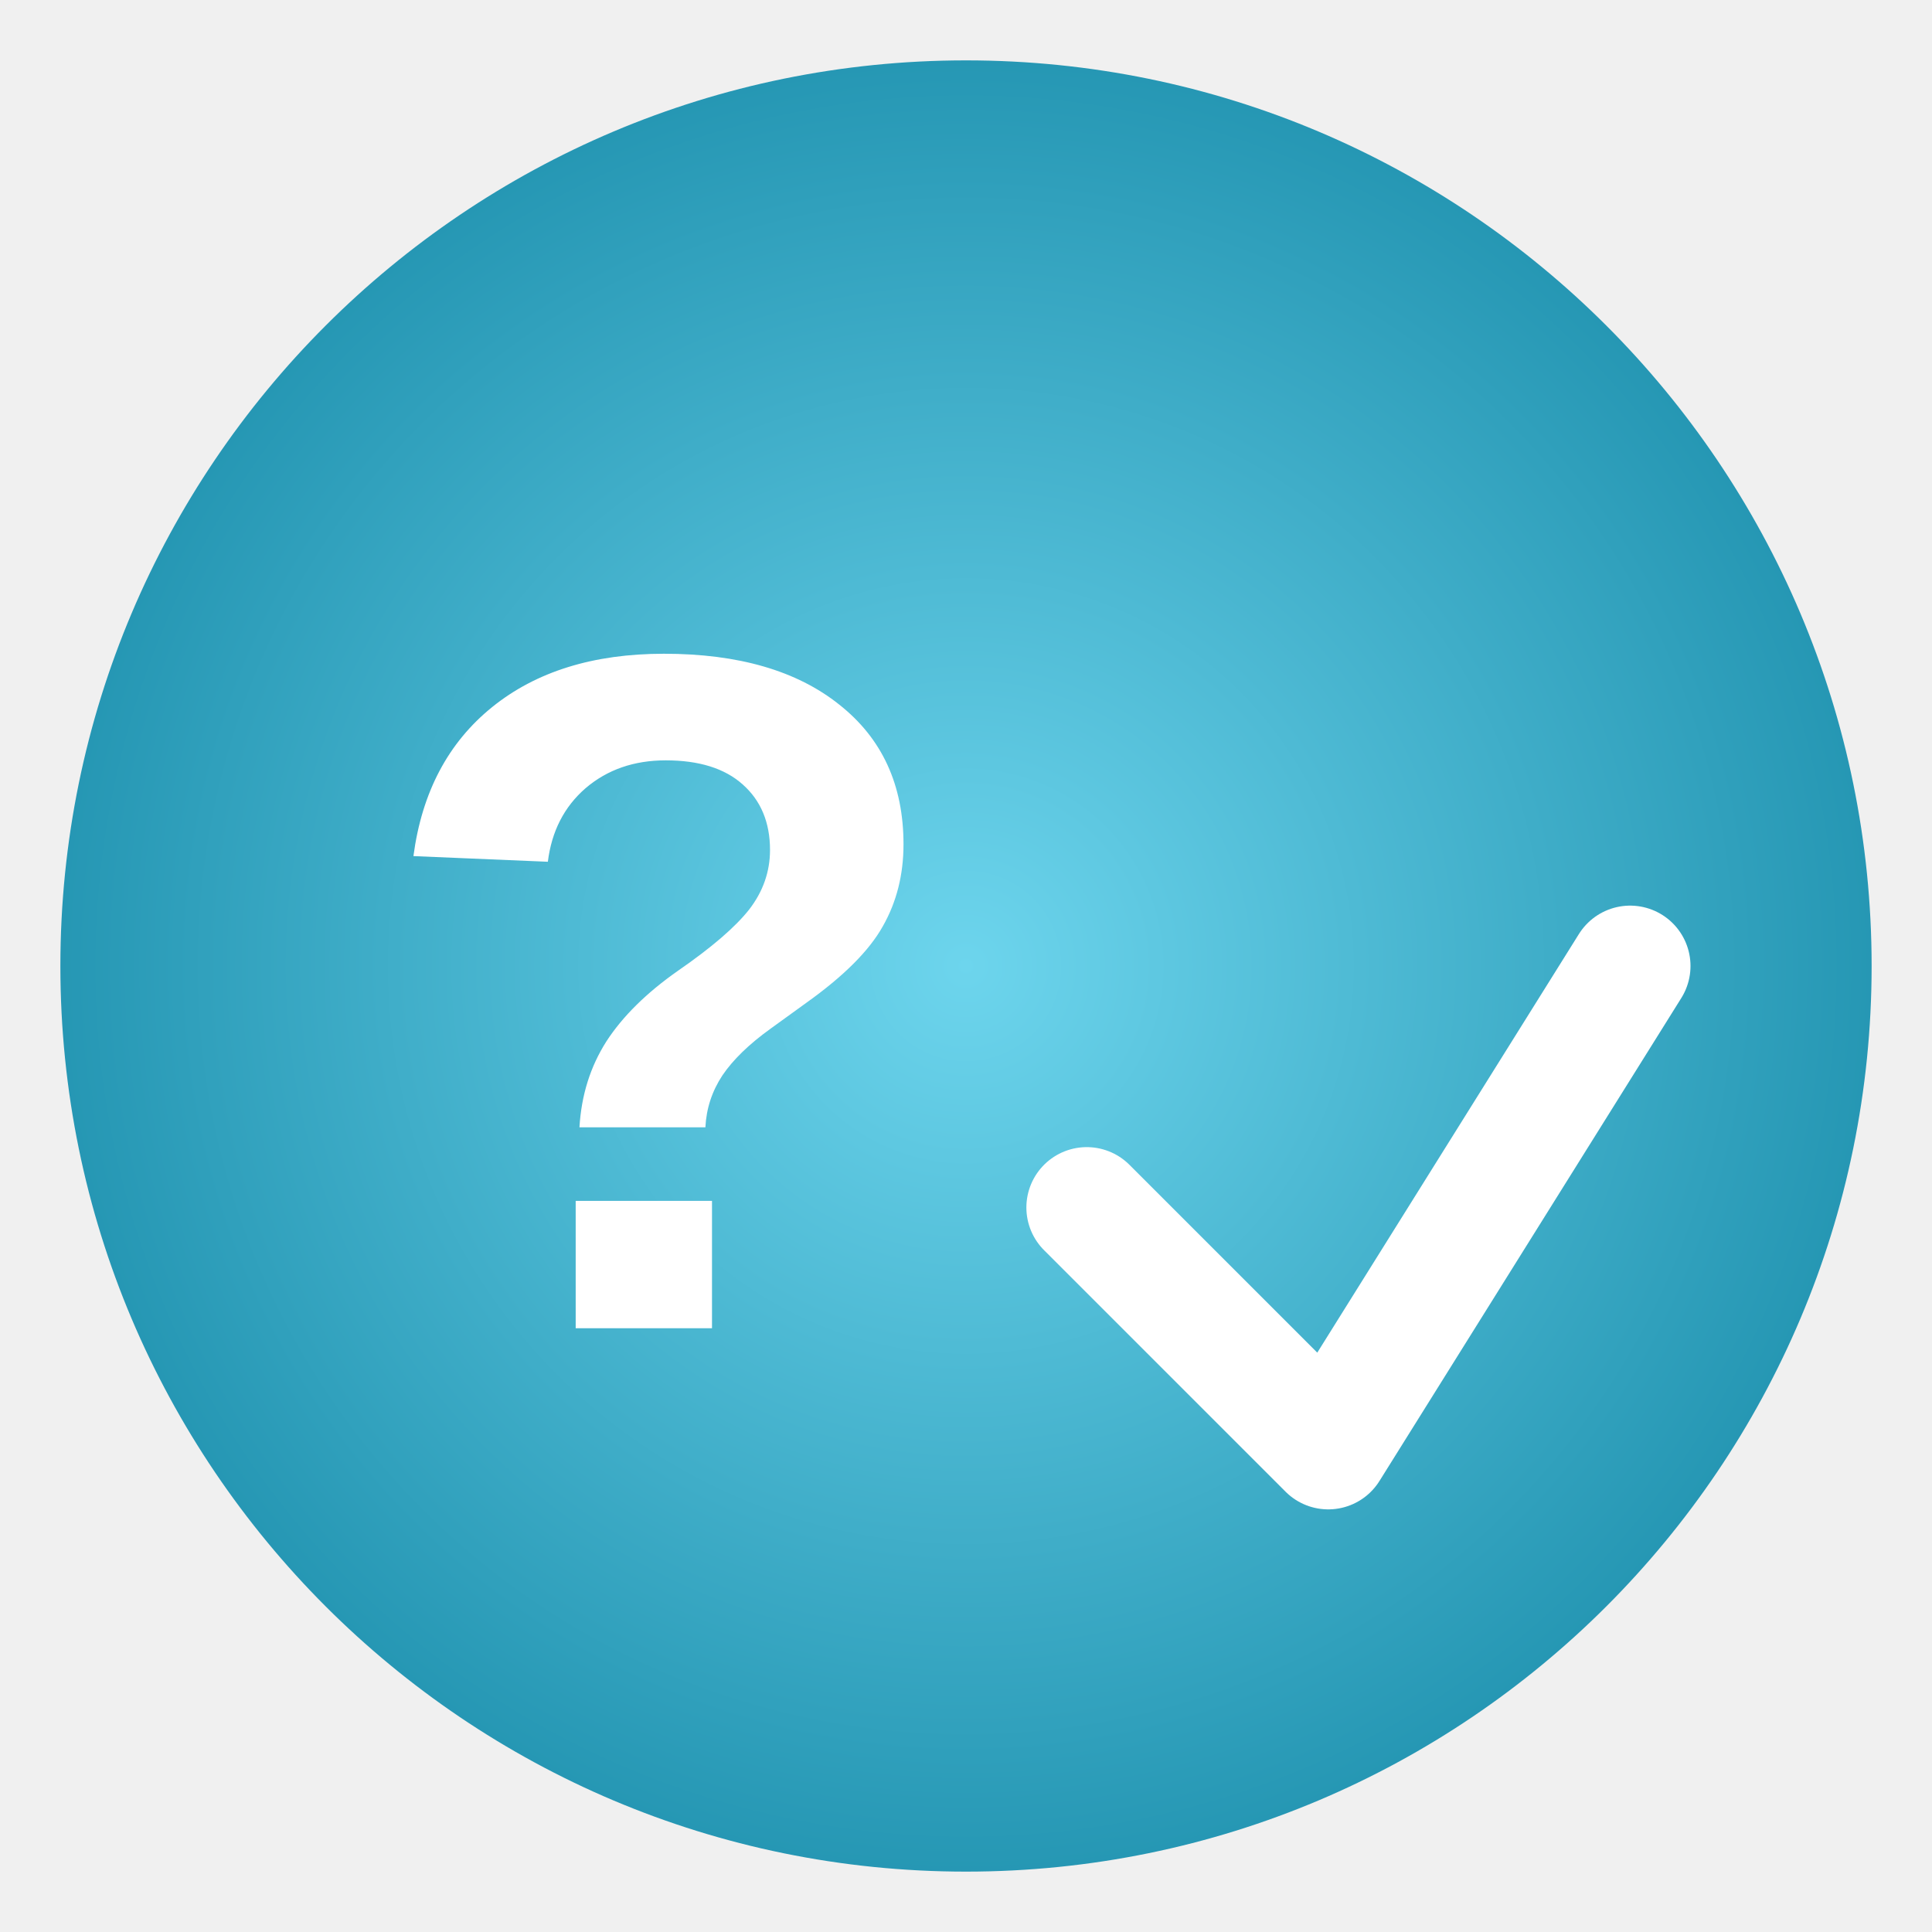
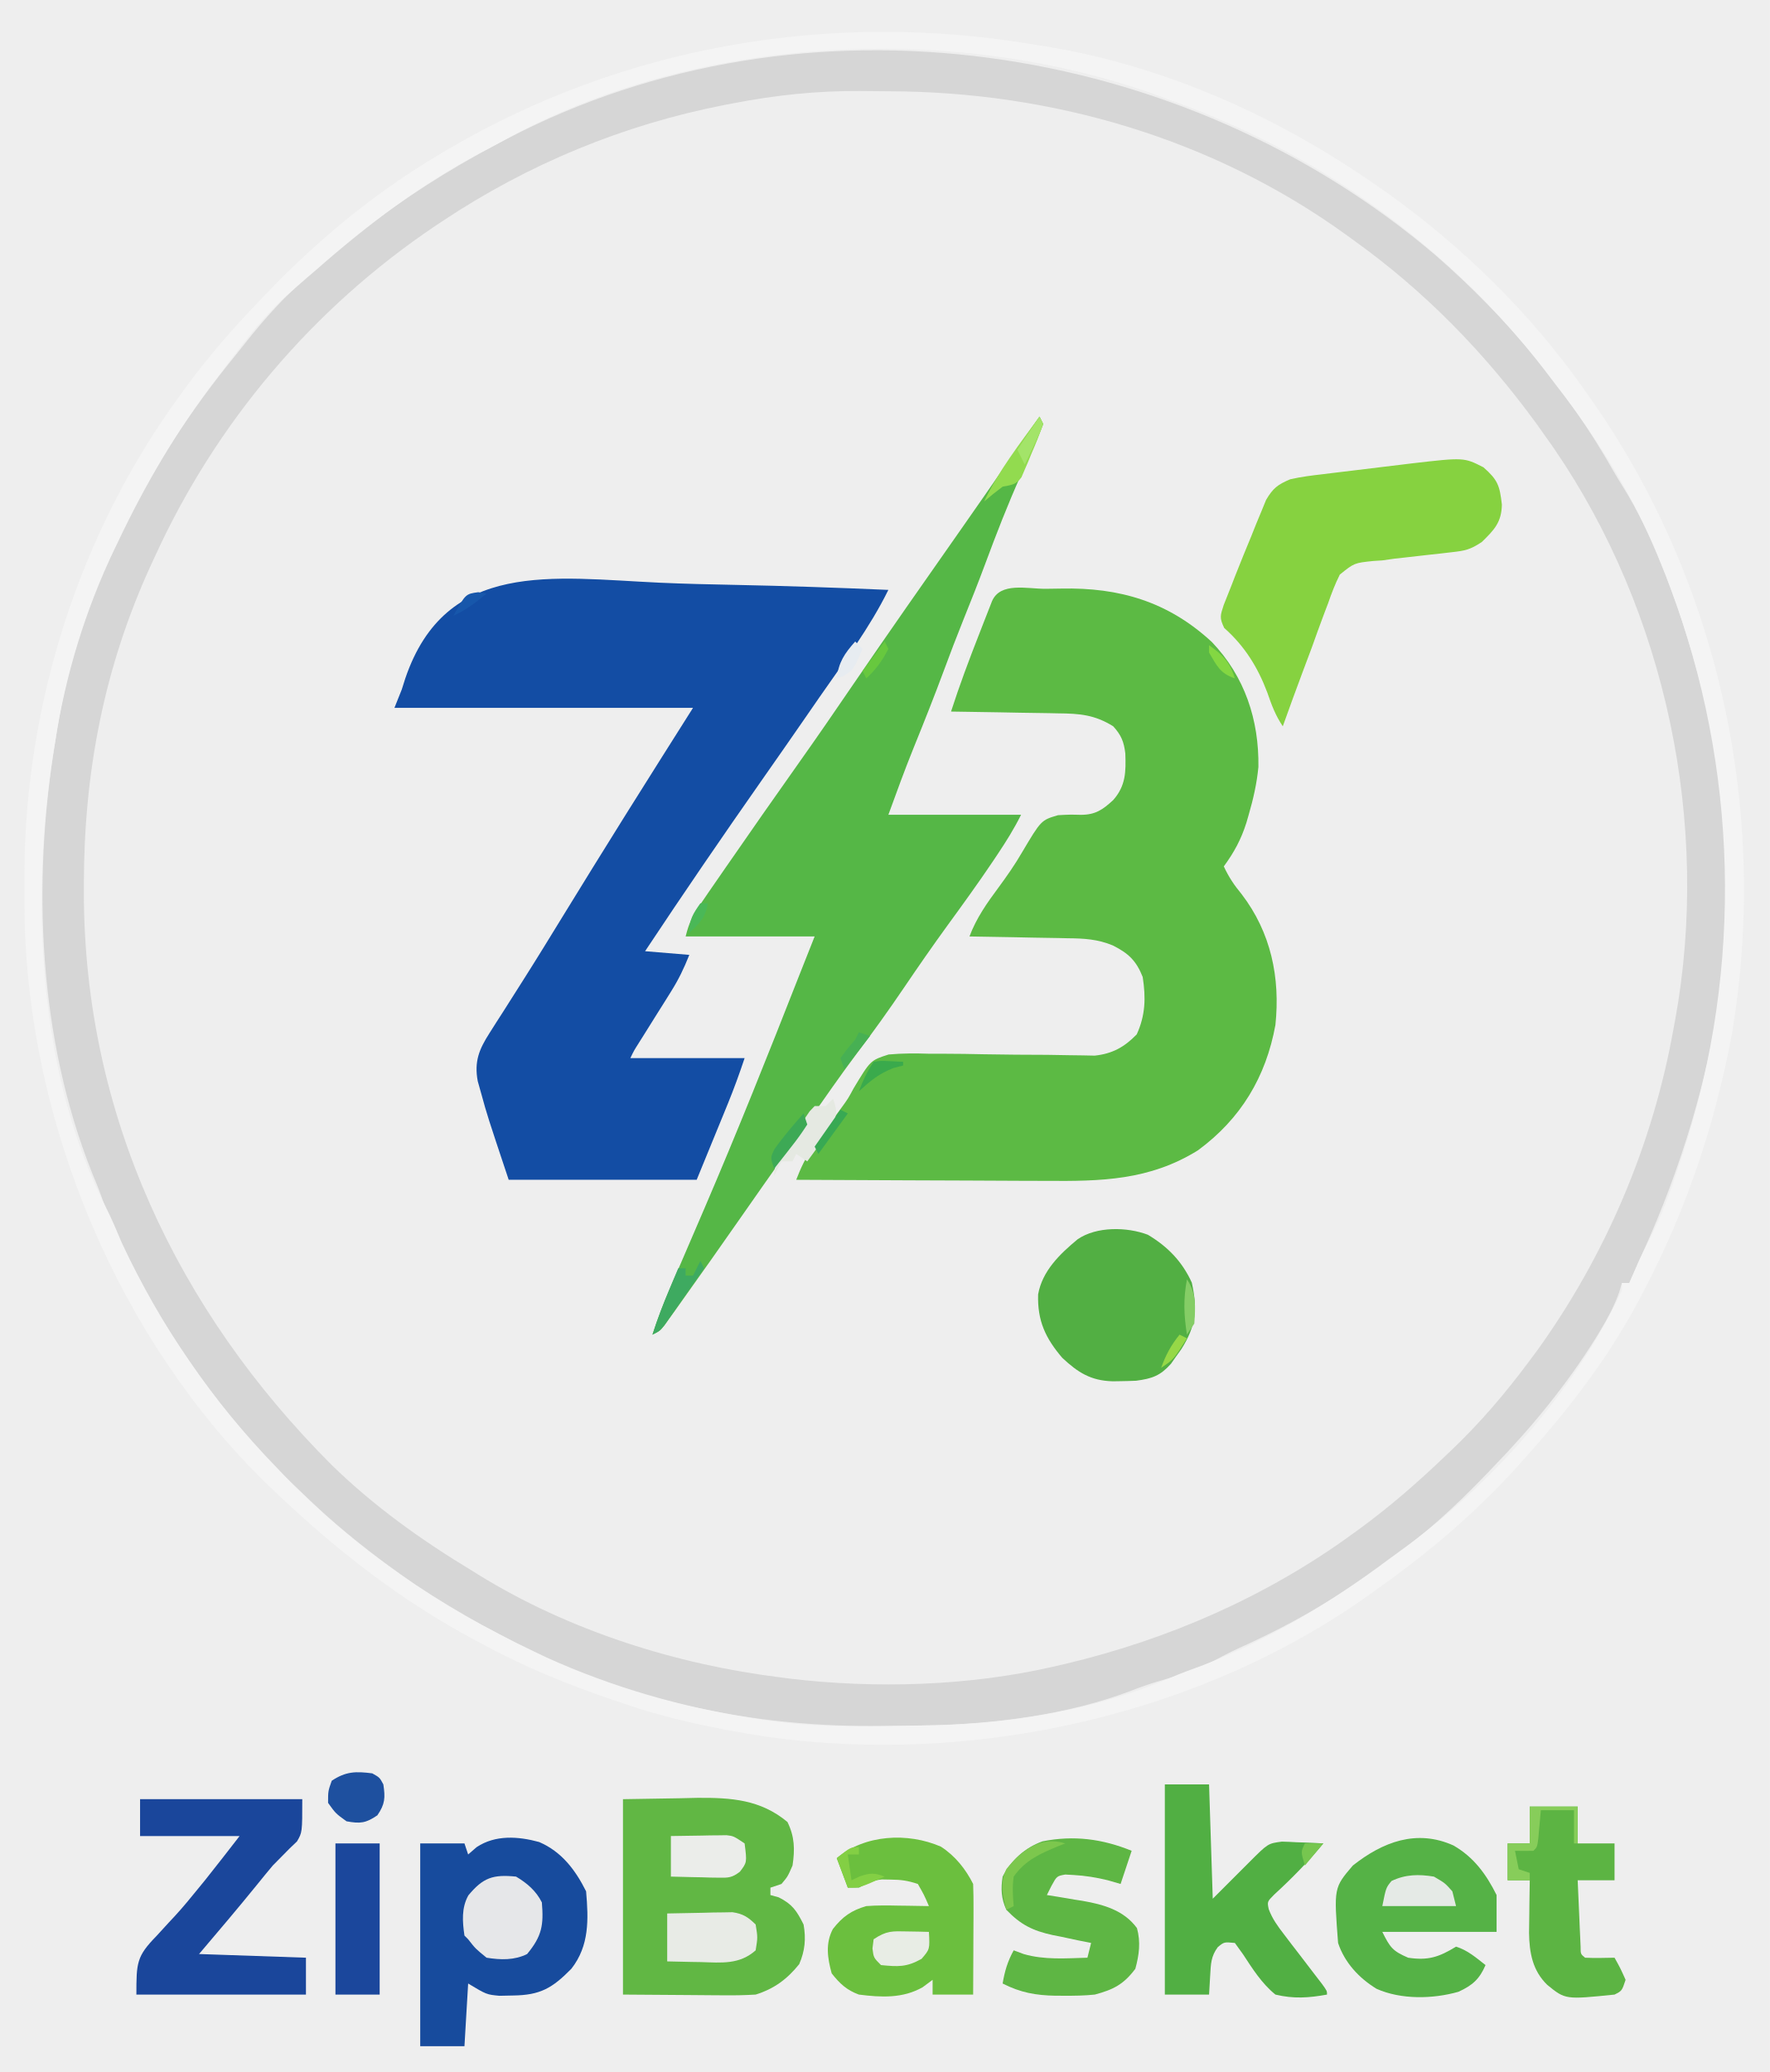
- <svg xmlns="http://www.w3.org/2000/svg" viewBox="0 0 64 64">
-   <defs>
-     <radialGradient id="g" cx="32" cy="32" r="32" gradientUnits="userSpaceOnUse">
-       <stop offset="0" stop-color="#6dd5ed" />
-       <stop offset="1" stop-color="#2193b0" />
-     </radialGradient>
-   </defs>
-   <circle cx="32" cy="32" r="30" fill="url(#g)" />
-   <text x="22" y="44" font-size="32" font-weight="bold" text-anchor="middle" fill="#fff" font-family="Arial, sans-serif">?</text>
-   <polyline points="36,40 44,48 54,32" fill="none" stroke="#fff" stroke-width="4" stroke-linecap="round" stroke-linejoin="round" />
+ <svg xmlns="http://www.w3.org/2000/svg" id="svg" version="1.1" style="display: block;" viewBox="0 0 480 562">
+   <path d="M0 0 C158.4 0 316.8 0 480 0 C480 185.46 480 370.92 480 562 C321.6 562 163.2 562 0 562 C0 376.54 0 191.08 0 0 Z " transform="translate(0,0)" style="fill: #EEEEEE;" />
+   <path d="M0 0 C19.322 16.884 35.614 36.378 48.268 58.722 C49.07 60.101 49.902 61.462 50.751 62.813 C54.823 69.338 57.92 76.035 60.797 83.161 C61.271 84.331 61.745 85.5 62.233 86.705 C66.871 98.439 70.335 110.362 73.36 122.599 C73.63 123.623 73.63 123.623 73.905 124.669 C86.419 172.3 76.222 225.597 56.36 269.599 C55.609 271.286 54.859 272.973 54.11 274.661 C53.527 275.974 52.943 277.286 52.36 278.599 C51.7 278.599 51.04 278.599 50.36 278.599 C50.108 279.448 49.857 280.298 49.598 281.173 C48.271 284.845 46.559 288.085 44.547 291.411 C44.159 292.053 43.771 292.696 43.371 293.358 C35.442 306.16 25.83 317.806 15.36 328.599 C14.79 329.194 14.22 329.79 13.633 330.403 C5.412 338.974 -2.982 346.685 -12.64 353.599 C-13.455 354.197 -14.27 354.795 -15.109 355.411 C-17.587 357.195 -20.098 358.908 -22.64 360.599 C-23.205 360.975 -23.771 361.351 -24.353 361.739 C-33.817 367.985 -43.478 373.11 -53.813 377.755 C-56.219 378.866 -58.551 380.103 -60.89 381.349 C-65.62 383.754 -70.528 385.219 -75.613 386.696 C-78.043 387.421 -80.353 388.218 -82.703 389.161 C-100.082 395.785 -120.13 398.247 -138.64 398.599 C-139.771 398.63 -140.901 398.661 -142.066 398.693 C-160.66 399.165 -178.329 398.306 -196.64 394.599 C-197.38 394.454 -198.12 394.31 -198.882 394.162 C-217.445 390.437 -236.229 383.688 -252.822 374.587 C-254.73 373.55 -256.656 372.556 -258.589 371.567 C-266.01 367.75 -272.949 363.602 -279.64 358.599 C-280.877 357.703 -282.114 356.809 -283.351 355.915 C-291.73 349.812 -299.578 343.392 -307.016 336.171 C-308.698 334.543 -310.399 332.937 -312.101 331.329 C-325.329 318.659 -335.809 303.991 -345.64 288.599 C-346.202 287.719 -346.764 286.84 -347.343 285.935 C-353.165 276.528 -358.163 266.637 -361.746 256.165 C-362.62 253.658 -363.61 251.233 -364.64 248.786 C-379.259 212.209 -380.973 170.079 -374.64 131.599 C-374.533 130.905 -374.426 130.211 -374.316 129.497 C-368.385 91.562 -349.947 56.625 -325.909 27.16 C-324.694 25.665 -323.498 24.153 -322.304 22.642 C-314.133 12.391 -305.008 3.602 -294.64 -4.401 C-293.979 -4.917 -293.318 -5.433 -292.637 -5.964 C-280.592 -15.306 -268.118 -23.286 -254.64 -30.401 C-253.868 -30.812 -253.095 -31.223 -252.299 -31.646 C-171.247 -74.116 -68.59 -58.605 0 0 Z M-190.64 -41.401 C-191.809 -41.177 -191.809 -41.177 -193.001 -40.948 C-220.507 -35.596 -246.317 -24.915 -269.64 -9.401 C-270.583 -8.775 -270.583 -8.775 -271.544 -8.136 C-304.755 14.202 -331.024 45.207 -347.64 81.599 C-347.97 82.309 -348.299 83.019 -348.639 83.751 C-361.409 111.551 -366.866 140.024 -366.89 170.474 C-366.891 171.244 -366.891 172.014 -366.892 172.808 C-366.809 232.703 -341.604 286.043 -299.635 327.977 C-288.19 339.144 -275.3 348.346 -261.64 356.599 C-261.061 356.959 -260.481 357.319 -259.884 357.69 C-235.369 372.855 -206.184 382.1 -177.64 385.599 C-176.957 385.691 -176.274 385.783 -175.57 385.878 C-152.071 388.687 -126.654 387.92 -103.64 382.599 C-102.705 382.384 -101.77 382.17 -100.807 381.949 C-72.713 375.3 -46.012 363.636 -22.64 346.599 C-22.082 346.194 -21.523 345.79 -20.948 345.374 C-12.665 339.325 -5.043 332.688 2.36 325.599 C3.108 324.891 3.108 324.891 3.872 324.169 C11.869 316.581 18.795 308.449 25.36 299.599 C25.995 298.747 26.631 297.894 27.286 297.017 C45.949 271.145 58.775 240.996 64.36 209.599 C64.582 208.415 64.582 208.415 64.809 207.208 C74.477 154.256 62.377 96.646 31.942 52.251 C31.085 51.031 30.224 49.813 29.36 48.599 C28.601 47.527 27.841 46.456 27.059 45.353 C12.941 26.069 -3.188 9.5 -22.64 -4.401 C-23.551 -5.064 -23.551 -5.064 -24.481 -5.739 C-60.608 -31.828 -104.28 -44.543 -148.516 -44.642 C-151.107 -44.651 -153.698 -44.682 -156.289 -44.714 C-168.004 -44.788 -179.142 -43.618 -190.64 -41.401 Z " transform="translate(389.6401,69.40137)" style="fill: #D6D6D6;" />
+   <path d="M0 0 C1.415 -0.011 2.83 -0.032 4.244 -0.062 C20.076 -0.396 33.257 3.497 45.089 14.42 C54.037 23.796 57.904 35.55 57.726 48.319 C57.287 52.831 56.352 56.952 55.089 61.295 C54.885 62.001 54.68 62.706 54.47 63.433 C53.042 67.961 51.141 71.463 48.339 75.295 C49.656 78.142 51.152 80.389 53.152 82.795 C61.132 93.201 63.683 105.463 62.339 118.295 C59.771 132.417 52.951 143.753 41.339 152.295 C28.181 160.485 15.012 160.715 0.015 160.588 C-1.942 160.583 -3.9 160.578 -5.857 160.575 C-10.975 160.564 -16.092 160.534 -21.21 160.501 C-26.445 160.47 -31.681 160.457 -36.917 160.442 C-47.165 160.41 -57.413 160.358 -67.661 160.295 C-66.403 157.061 -65.145 154.299 -63.122 151.475 C-62.623 150.774 -62.124 150.072 -61.61 149.35 C-60.831 148.271 -60.831 148.271 -60.036 147.17 C-59.54 146.474 -59.043 145.778 -58.532 145.061 C-57.516 143.639 -56.486 142.227 -55.441 140.827 C-53.604 138.305 -53.604 138.305 -52.082 135.48 C-47.509 127.887 -47.509 127.887 -42.593 126.312 C-38.863 125.976 -35.272 125.98 -31.528 126.108 C-30.164 126.113 -28.8 126.114 -27.435 126.109 C-23.862 126.109 -20.293 126.172 -16.72 126.251 C-10.999 126.366 -5.276 126.381 0.446 126.404 C2.435 126.42 4.423 126.462 6.412 126.505 C7.627 126.521 8.842 126.537 10.094 126.553 C11.157 126.575 12.221 126.597 13.318 126.62 C18.136 126.102 21.36 124.3 24.714 120.858 C27.096 115.636 27.202 110.939 26.339 105.295 C24.587 100.876 22.486 98.872 18.249 96.74 C14.148 95.027 10.402 94.822 5.999 94.783 C4.849 94.757 4.849 94.757 3.675 94.729 C1.251 94.675 -1.174 94.641 -3.598 94.608 C-5.253 94.574 -6.907 94.54 -8.561 94.504 C-12.594 94.42 -16.627 94.353 -20.661 94.295 C-18.755 89.246 -15.932 85.27 -12.746 80.97 C-10.483 77.893 -8.34 74.832 -6.423 71.526 C-1.219 62.755 -1.219 62.755 3.359 61.405 C6.527 61.233 6.527 61.233 9.597 61.307 C13.523 61.29 15.502 59.914 18.339 57.295 C21.757 53.421 21.797 49.63 21.62 44.666 C21.241 41.464 20.515 39.689 18.339 37.295 C13.303 34.155 9.192 33.829 3.441 33.783 C2.188 33.757 2.188 33.757 0.91 33.729 C-1.738 33.675 -4.387 33.641 -7.036 33.608 C-8.839 33.574 -10.643 33.54 -12.446 33.504 C-16.851 33.419 -21.256 33.353 -25.661 33.295 C-23.367 26.19 -20.766 19.243 -18.036 12.295 C-17.629 11.247 -17.221 10.199 -16.802 9.119 C-16.412 8.126 -16.023 7.132 -15.622 6.108 C-15.269 5.207 -14.916 4.306 -14.553 3.377 C-12.288 -1.91 -5.049 0.028 0 0 Z " transform="translate(283.6609,159.7048)" style="fill: #5CBA44;" />
+   <path d="M0 0 C6.76 0.305 13.521 0.451 20.286 0.586 C34.175 0.866 48.052 1.34 61.93 1.945 C56.852 12.256 49.798 21.597 43.262 31.024 C42.077 32.733 40.896 34.444 39.715 36.156 C35.79 41.842 31.838 47.508 27.872 53.165 C17.03 68.633 6.37 84.202 -4.07 99.945 C-0.11 100.275 3.85 100.605 7.93 100.945 C6.425 104.708 5.041 107.588 2.926 110.956 C2.35 111.879 1.775 112.801 1.182 113.751 C0.583 114.702 -0.016 115.653 -0.633 116.632 C-1.822 118.532 -3.011 120.431 -4.199 122.331 C-4.726 123.169 -5.252 124.006 -5.795 124.869 C-7.084 126.899 -7.084 126.899 -8.07 128.945 C2.16 128.945 12.39 128.945 22.93 128.945 C21.509 133.208 20.027 137.29 18.328 141.437 C17.887 142.518 17.445 143.6 16.99 144.714 C16.434 146.069 15.878 147.424 15.305 148.82 C12.644 155.317 12.644 155.317 9.93 161.945 C-6.9 161.945 -23.73 161.945 -41.07 161.945 C-46.883 144.507 -46.883 144.507 -48.445 138.82 C-48.952 137.021 -48.952 137.021 -49.468 135.187 C-50.454 129.876 -49.115 126.587 -46.254 122.121 C-45.663 121.188 -45.072 120.255 -44.463 119.294 C-43.817 118.292 -43.172 117.29 -42.508 116.257 C-41.13 114.087 -39.754 111.917 -38.379 109.746 C-38.023 109.186 -37.668 108.627 -37.301 108.051 C-33.493 102.055 -29.78 96.001 -26.07 89.945 C-20.851 81.446 -15.606 72.964 -10.32 64.507 C-9.767 63.622 -9.214 62.737 -8.644 61.826 C-2.815 52.514 3.063 43.233 8.93 33.945 C-17.8 33.945 -44.53 33.945 -72.07 33.945 C-71.41 32.295 -70.75 30.645 -70.07 28.945 C-69.754 27.948 -69.438 26.952 -69.113 25.925 C-58.075 -6.398 -29.166 -1.34 0 0 Z " transform="translate(179.07,158.0553)" style="fill: #134DA4;" />
+   <path d="M0 0 C0.831 0.129 1.663 0.257 2.52 0.39 C35.104 5.496 66.048 19.259 93 38 C93.902 38.625 94.805 39.25 95.734 39.895 C116.643 54.73 135.302 72.988 150 94 C150.445 94.627 150.89 95.254 151.348 95.899 C186.496 145.685 199.93 208.36 189.848 268.391 C185.294 292.813 177.548 316.005 166 338 C165.661 338.652 165.323 339.304 164.974 339.976 C156.937 355.279 146.46 369.118 135 382 C134.558 382.503 134.117 383.007 133.662 383.525 C122.069 396.714 109.271 407.793 95 418 C94.427 418.42 93.853 418.839 93.262 419.271 C46.713 453.19 -15.747 467.134 -72.578 458.992 C-85.666 456.925 -98.477 454.345 -111 450 C-111.851 449.713 -112.702 449.425 -113.579 449.129 C-125.886 444.95 -137.581 440.205 -149 434 C-149.651 433.654 -150.303 433.307 -150.974 432.95 C-171.094 422.228 -188.501 408.67 -205 393 C-206.241 391.822 -206.241 391.822 -207.508 390.621 C-247.9 351.285 -272.199 292.968 -273.336 236.879 C-273.376 233.773 -273.383 230.668 -273.375 227.562 C-273.374 226.743 -273.373 225.923 -273.372 225.079 C-273.211 178.85 -258.443 132.415 -231 95 C-230.597 94.445 -230.194 93.889 -229.779 93.317 C-223.739 85.043 -217.098 77.38 -210 70 C-209.35 69.317 -208.7 68.635 -208.03 67.932 C-193.841 53.098 -178.644 40.508 -161 30 C-160.335 29.602 -159.669 29.204 -158.983 28.794 C-111.079 0.465 -54.774 -9.176 0 0 Z M-143.075 25.943 C-145.147 27.081 -147.24 28.174 -149.336 29.266 C-165.672 37.903 -180.148 48.831 -194 61 C-194.768 61.657 -195.537 62.315 -196.328 62.992 C-198.243 64.637 -200.13 66.305 -202 68 C-202.818 68.737 -202.818 68.737 -203.652 69.488 C-209.831 75.347 -214.863 82.24 -220 89 C-220.47 89.615 -220.94 90.229 -221.425 90.863 C-231.983 104.719 -240.544 119.269 -248 135 C-248.301 135.624 -248.603 136.248 -248.914 136.892 C-256.762 153.257 -262.238 171.063 -265 189 C-265.134 189.814 -265.268 190.627 -265.406 191.465 C-271.851 231.477 -269.796 279.425 -250.975 316.053 C-249.511 318.976 -248.278 321.993 -247 325 C-236.387 347.72 -222.467 367.977 -205 386 C-204.468 386.558 -203.936 387.116 -203.388 387.69 C-183.862 408.118 -160.516 423.932 -135 436 C-133.391 436.77 -133.391 436.77 -131.75 437.555 C-114.112 445.552 -95.121 451.036 -76 454 C-74.89 454.177 -73.781 454.355 -72.637 454.537 C-63.419 455.902 -54.445 456.286 -45.125 456.188 C-43.703 456.178 -42.28 456.168 -40.858 456.159 C-36.905 456.127 -32.953 456.068 -29 456 C-28.093 455.986 -27.187 455.972 -26.252 455.958 C-5.115 455.521 18.169 451.476 37.641 443.016 C40.431 441.814 43.272 440.794 46.125 439.75 C64.164 432.805 80.837 422.795 96.297 411.265 C97.403 410.444 98.515 409.63 99.633 408.825 C124.147 391.172 147.149 365.638 160 338 C160 337.34 160 336.68 160 336 C160.66 336 161.32 336 162 336 C162.231 335.466 162.461 334.933 162.699 334.383 C163.025 333.638 163.351 332.893 163.688 332.125 C164.157 331.046 164.157 331.046 164.637 329.945 C165.422 328.25 166.23 326.563 167.1 324.91 C170.655 318.108 173.191 311.166 175.562 303.875 C176.151 302.076 176.151 302.076 176.75 300.241 C192.946 250.134 191.508 196.293 173 147 C172.709 146.213 172.419 145.425 172.119 144.614 C165.039 125.73 154.548 108.409 142.183 92.521 C141.13 91.167 140.097 89.797 139.066 88.426 C113.078 54.613 77.149 29.089 37 15 C35.853 14.568 34.705 14.136 33.523 13.691 C-21.645 -6.09 -91.547 -2.529 -143.075 25.943 Z " transform="translate(280,12)" style="fill: #F4F4F4;" />
+   <path d="M0 0 C0.495 0.99 0.495 0.99 1 2 C0.032 4.519 -0.997 6.929 -2.125 9.375 C-2.783 10.841 -3.441 12.307 -4.098 13.773 C-4.424 14.496 -4.75 15.219 -5.086 15.964 C-8.608 23.812 -11.71 31.806 -14.699 39.867 C-16.634 45.069 -18.674 50.22 -20.754 55.366 C-22.531 59.781 -24.221 64.224 -25.875 68.688 C-28.494 75.755 -31.273 82.752 -34.109 89.735 C-36.554 95.784 -38.766 101.856 -41 108 C-29.12 108 -17.24 108 -5 108 C-6.872 111.745 -8.991 115.157 -11.312 118.625 C-11.967 119.606 -11.967 119.606 -12.635 120.606 C-16.608 126.508 -20.77 132.264 -24.961 138.011 C-28.997 143.562 -32.898 149.194 -36.75 154.875 C-40.922 161.022 -45.2 167.025 -49.703 172.934 C-54.092 178.793 -58.257 184.814 -62.46 190.808 C-64.436 193.621 -66.42 196.427 -68.405 199.233 C-72.678 205.276 -76.933 211.332 -81.167 217.402 C-86.489 225.025 -91.837 232.629 -97.25 240.188 C-97.799 240.96 -98.348 241.733 -98.914 242.529 C-99.676 243.588 -99.676 243.588 -100.453 244.668 C-100.898 245.29 -101.343 245.911 -101.802 246.552 C-103 248 -103 248 -105 249 C-103.546 244.414 -101.79 240.01 -99.875 235.602 C-99.572 234.899 -99.269 234.196 -98.958 233.472 C-98.31 231.97 -97.661 230.468 -97.012 228.966 C-95.293 224.989 -93.584 221.008 -91.875 217.027 C-91.536 216.238 -91.197 215.45 -90.848 214.637 C-81.912 193.832 -73.526 172.825 -65.258 151.747 C-63.851 148.16 -62.431 144.578 -61 141 C-72.55 141 -84.1 141 -96 141 C-95.039 137.154 -94.122 135.39 -91.938 132.188 C-91.219 131.133 -90.501 130.079 -89.762 128.992 C-88.842 127.661 -87.921 126.33 -87 125 C-86.422 124.164 -85.844 123.327 -85.249 122.466 C-78.487 112.692 -71.684 102.947 -64.812 93.25 C-60.183 86.715 -55.645 80.121 -51.134 73.505 C-41.151 58.877 -30.976 44.381 -20.812 29.878 C-16.847 24.217 -12.905 18.542 -8.977 12.855 C-6.002 8.558 -3.003 4.278 0 0 Z " transform="translate(282,113)" style="fill: #55B746;" />
+   <path d="M0 0 C5.074 -0.083 10.148 -0.165 15.375 -0.25 C16.955 -0.286 18.534 -0.323 20.162 -0.36 C29.33 -0.432 37.315 0.096 44.625 6.188 C46.579 10.183 46.665 13.633 46 18 C44.688 21 44.688 21 43 23 C42.01 23.33 41.02 23.66 40 24 C40 24.66 40 25.32 40 26 C41.114 26.309 41.114 26.309 42.25 26.625 C45.965 28.482 47.149 30.298 49 34 C49.681 37.868 49.386 41.107 47.812 44.75 C44.51 48.849 41.013 51.424 36 53 C33.177 53.166 30.456 53.234 27.637 53.195 C26.934 53.193 26.231 53.191 25.507 53.189 C22.901 53.179 20.294 53.151 17.688 53.125 C8.932 53.063 8.932 53.063 0 53 C0 35.51 0 18.02 0 0 Z " transform="translate(169,488)" style="fill: #61B744;" />
+   <path d="M0 0 C3.886 3.412 4.417 4.961 5 10.125 C4.892 14.939 2.941 16.95 -0.438 20.25 C-3.582 22.347 -4.968 22.626 -8.629 23.031 C-9.657 23.151 -10.685 23.271 -11.744 23.395 C-12.819 23.512 -13.893 23.629 -15 23.75 C-17.106 23.986 -19.211 24.225 -21.316 24.469 C-22.25 24.571 -23.184 24.674 -24.147 24.779 C-25.233 24.935 -26.319 25.09 -27.438 25.25 C-28.244 25.302 -29.05 25.354 -29.881 25.407 C-35.057 25.949 -35.057 25.949 -38.967 29.095 C-40.239 31.636 -41.208 34.165 -42.133 36.852 C-42.496 37.803 -42.859 38.755 -43.233 39.735 C-44.381 42.769 -45.472 45.82 -46.562 48.875 C-47.332 50.939 -48.106 53.001 -48.883 55.062 C-50.777 60.11 -52.625 65.173 -54.438 70.25 C-56.467 67.206 -57.432 64.57 -58.625 61.125 C-61.22 54.219 -64.787 48.487 -70.336 43.566 C-71.667 40.768 -71.383 40.208 -70.461 37.336 C-69.807 35.633 -69.13 33.938 -68.438 32.25 C-68.038 31.222 -67.639 30.193 -67.228 29.134 C-65.878 25.697 -64.476 22.286 -63.062 18.875 C-62.593 17.701 -62.124 16.526 -61.641 15.316 C-61.174 14.194 -60.707 13.071 -60.227 11.914 C-59.811 10.898 -59.395 9.882 -58.967 8.834 C-57.084 5.652 -55.837 4.703 -52.438 3.25 C-49.484 2.575 -46.523 2.207 -43.516 1.863 C-42.656 1.757 -41.797 1.65 -40.911 1.54 C-39.096 1.317 -37.281 1.099 -35.465 0.887 C-32.709 0.565 -29.956 0.225 -27.203 -0.119 C-25.432 -0.334 -23.662 -0.549 -21.891 -0.762 C-20.671 -0.912 -20.671 -0.912 -19.428 -1.065 C-5.293 -2.695 -5.293 -2.695 0 0 Z " transform="translate(402.4375,126.75)" style="fill: #86D240;" />
+   <path d="M0 0 C6.078 2.613 9.812 7.553 12.723 13.375 C13.383 21.02 13.625 28.123 8.723 34.375 C3.577 39.601 0.338 41.532 -7.09 41.625 C-8.925 41.664 -8.925 41.664 -10.797 41.703 C-14.277 41.375 -14.277 41.375 -19.277 38.375 C-19.607 43.985 -19.937 49.595 -20.277 55.375 C-24.237 55.375 -28.197 55.375 -32.277 55.375 C-32.277 37.225 -32.277 19.075 -32.277 0.375 C-28.317 0.375 -24.357 0.375 -20.277 0.375 C-19.947 1.365 -19.617 2.355 -19.277 3.375 C-18.514 2.715 -17.751 2.055 -16.965 1.375 C-11.878 -1.992 -5.707 -1.566 0 0 Z " transform="translate(146.2773,499.625)" style="fill: #174B9D;" />
+   <path d="M0 0 C14.52 0 29.04 0 44 0 C44 9 44 9 42.566 11.461 C41.905 12.093 41.244 12.724 40.562 13.375 C39.828 14.12 39.093 14.865 38.336 15.633 C37.565 16.414 36.794 17.195 36 18 C34.542 19.733 33.105 21.484 31.688 23.25 C26.551 29.581 21.278 35.787 16 42 C25.57 42.33 35.14 42.66 45 43 C45 46.3 45 49.6 45 53 C29.82 53 14.64 53 -1 53 C-1 44.37 -0.954 42.639 4.438 37.125 C5.545 35.916 6.652 34.707 7.758 33.496 C8.309 32.907 8.859 32.318 9.427 31.71 C11.658 29.285 13.737 26.747 15.812 24.188 C16.458 23.397 17.104 22.607 17.77 21.793 C20.885 17.892 23.935 13.94 27 10 C18.09 10 9.18 10 0 10 C0 6.7 0 3.4 0 0 Z " transform="translate(38,488)" style="fill: #1A469B;" />
+   <path d="M0 0 C5.377 3.201 9.305 7.237 11.922 12.969 C13.511 20.193 13.063 24.73 9.125 30.973 C8.625 31.673 8.125 32.373 7.609 33.094 C7.171 33.722 6.733 34.349 6.281 34.996 C3.37 38.252 1.177 39.018 -3.188 39.598 C-4.609 39.661 -6.031 39.701 -7.453 39.719 C-8.48 39.735 -8.48 39.735 -9.529 39.752 C-15.493 39.584 -18.962 37.367 -23.219 33.383 C-27.744 28.086 -29.985 23.365 -29.766 16.172 C-28.608 9.757 -23.863 5.228 -19.039 1.223 C-13.904 -2.294 -5.655 -2.144 0 0 Z " transform="translate(311.3906,334.9062)" style="fill: #52AF43;" />
+   <path d="M0 0 C3.96 0 7.92 0 12 0 C12.33 10.23 12.66 20.46 13 31 C16.3 27.7 19.6 24.4 23 21 C28 16 28 16 31.77 15.512 C33.118 15.545 34.466 15.604 35.812 15.688 C36.505 15.71 37.198 15.733 37.912 15.756 C39.609 15.814 41.305 15.904 43 16 C38.844 21.009 34.464 25.489 29.66 29.887 C27.765 31.796 27.765 31.796 28.185 33.836 C29.2 36.53 30.624 38.448 32.379 40.73 C33.052 41.615 33.726 42.5 34.42 43.412 C35.127 44.328 35.834 45.244 36.562 46.188 C37.962 48.013 39.359 49.84 40.754 51.668 C41.376 52.475 41.998 53.282 42.639 54.114 C44 56 44 56 44 57 C39.079 57.905 34.889 58.185 30 57 C26.289 53.99 23.805 50.021 21.207 46.062 C20.479 45.052 19.75 44.041 19 43 C16.076 42.714 16.076 42.714 14.355 44.145 C12.518 46.659 12.494 48.601 12.312 51.688 C12.158 54.317 12.158 54.317 12 57 C8.04 57 4.08 57 0 57 C0 38.19 0 19.38 0 0 Z " transform="translate(316,484)" style="fill: #51AF43;" />
+   <path d="M0 0 C5.534 3.193 8.874 7.811 11.688 13.438 C11.688 16.738 11.688 20.038 11.688 23.438 C1.458 23.438 -8.773 23.438 -19.312 23.438 C-17.182 27.699 -16.536 28.601 -12.312 30.438 C-6.879 31.251 -3.976 30.287 0.688 27.438 C3.791 28.378 6.152 30.445 8.688 32.438 C7.052 36.235 5.184 37.911 1.363 39.672 C-5.576 41.657 -14.192 41.849 -20.875 38.875 C-25.659 35.95 -29.537 31.764 -31.312 26.438 C-32.46 11.464 -32.46 11.464 -27.312 5.438 C-19.245 -0.941 -10.021 -4.527 0 0 Z " transform="translate(394.3125,500.5625)" style="fill: #55B246;" />
+   <path d="M0 0 C3.823 2.452 6.733 6.084 8.754 10.125 C8.84 12.376 8.861 14.63 8.852 16.883 C8.85 17.546 8.849 18.209 8.847 18.892 C8.842 21.011 8.829 23.131 8.816 25.25 C8.811 26.686 8.807 28.122 8.803 29.559 C8.792 33.081 8.774 36.603 8.754 40.125 C5.124 40.125 1.494 40.125 -2.246 40.125 C-2.246 38.805 -2.246 37.485 -2.246 36.125 C-3.133 36.785 -4.02 37.445 -4.934 38.125 C-10.326 41.207 -16.233 40.898 -22.246 40.125 C-25.533 38.928 -27.451 37.137 -29.621 34.375 C-30.772 30.232 -31.357 26.218 -29.301 22.344 C-26.671 18.97 -24.283 17.31 -20.246 16.125 C-17.303 15.897 -14.384 15.936 -11.434 16 C-10.251 16.014 -10.251 16.014 -9.045 16.027 C-7.112 16.051 -5.179 16.087 -3.246 16.125 C-4.538 13.125 -4.538 13.125 -6.246 10.125 C-9.017 9.201 -10.813 8.962 -13.684 8.938 C-14.826 8.916 -14.826 8.916 -15.992 8.895 C-18.492 9.15 -20.035 9.976 -22.246 11.125 C-23.236 11.125 -24.226 11.125 -25.246 11.125 C-26.236 8.485 -27.226 5.845 -28.246 3.125 C-20.657 -3.296 -9.021 -3.917 0 0 Z " transform="translate(255.2461,500.875)" style="fill: #6BBF3E;" />
+   <path d="M0 0 C-0.99 2.97 -1.98 5.94 -3 9 C-4.702 8.505 -4.702 8.505 -6.438 8 C-9.569 7.237 -12.592 6.737 -15.812 6.562 C-16.905 6.503 -16.905 6.503 -18.02 6.441 C-20.298 6.858 -20.298 6.858 -21.762 9.527 C-22.17 10.343 -22.579 11.159 -23 12 C-21.389 12.255 -21.389 12.255 -19.746 12.516 C-18.31 12.76 -16.874 13.005 -15.438 13.25 C-14.381 13.414 -14.381 13.414 -13.303 13.582 C-7.643 14.573 -2.111 16.111 1.441 20.973 C2.487 24.766 2.034 28.238 1 32 C-2.156 36.237 -4.98 37.664 -10 39 C-12.797 39.295 -15.564 39.332 -18.375 39.312 C-19.501 39.311 -19.501 39.311 -20.65 39.309 C-26.01 39.215 -30.174 38.464 -35 36 C-34.443 32.656 -33.648 29.967 -32 27 C-31.113 27.33 -30.226 27.66 -29.312 28 C-23.687 29.65 -17.802 29.157 -12 29 C-11.67 27.68 -11.34 26.36 -11 25 C-12.158 24.769 -13.315 24.539 -14.508 24.301 C-16.047 23.972 -17.586 23.643 -19.125 23.312 C-20.266 23.089 -20.266 23.089 -21.43 22.861 C-26.878 21.664 -30.11 20.053 -34 16 C-35.398 12.957 -35.52 10.299 -35 7 C-32.712 2.561 -28.918 -0.873 -24.176 -2.566 C-15.683 -4.259 -7.932 -3.226 0 0 Z " transform="translate(307,502)" style="fill: #5EB644;" />
+   <path d="M0 0 C4.29 0 8.58 0 13 0 C13 3.3 13 6.6 13 10 C16.3 10 19.6 10 23 10 C23 13.3 23 16.6 23 20 C19.7 20 16.4 20 13 20 C13.14 23.313 13.287 26.625 13.438 29.938 C13.477 30.883 13.516 31.829 13.557 32.803 C13.599 33.702 13.64 34.601 13.684 35.527 C13.72 36.36 13.757 37.193 13.795 38.051 C13.794 40.003 13.794 40.003 15 41 C17.671 41.141 20.324 41.042 23 41 C24.562 43.812 24.562 43.812 26 47 C25 50 25 50 23 51 C9.659 52.367 9.659 52.367 4.75 48.375 C0.739 44.467 -0.106 39.673 -0.195 34.258 C-0.182 32.547 -0.158 30.836 -0.125 29.125 C-0.116 28.246 -0.107 27.367 -0.098 26.461 C-0.074 24.307 -0.038 22.154 0 20 C-1.98 20 -3.96 20 -6 20 C-6 16.7 -6 13.4 -6 10 C-4.02 10 -2.04 10 0 10 C0 6.7 0 3.4 0 0 Z " transform="translate(415,490)" style="fill: #5CB443;" />
+   <path d="M0 0 C3.96 0 7.92 0 12 0 C12 13.53 12 27.06 12 41 C8.04 41 4.08 41 0 41 C0 27.47 0 13.94 0 0 Z " transform="translate(91,500)" style="fill: #1B479C;" />
+   <path d="M0 0 C2.977 1.773 5.428 3.856 7 7 C7.509 13.104 7.057 16.108 3 21 C-0.47 22.735 -4.215 22.608 -8 22 C-11 19.562 -11 19.562 -13 17 C-13.33 16.67 -13.66 16.34 -14 16 C-14.557 12.219 -14.84 8.52 -12.953 5.105 C-8.933 0.246 -6.233 -0.623 0 0 Z " transform="translate(140,509)" style="fill: #E6E7E9;" />
+   <path d="M0 0 C3.25 -0.081 6.499 -0.14 9.75 -0.188 C11.131 -0.225 11.131 -0.225 12.539 -0.264 C13.429 -0.273 14.318 -0.283 15.234 -0.293 C16.051 -0.309 16.868 -0.324 17.71 -0.341 C20.59 0.088 21.93 0.974 24 3 C24.562 6.5 24.562 6.5 24 10 C19.59 13.917 14.74 13.349 9.188 13.188 C7.862 13.167 7.862 13.167 6.51 13.146 C4.34 13.111 2.17 13.057 0 13 C0 8.71 0 4.42 0 0 Z " transform="translate(181,519)" style="fill: #E8EBE6;" />
+   <path d="M0 0 C2.771 -0.054 5.541 -0.094 8.312 -0.125 C9.098 -0.142 9.884 -0.159 10.693 -0.176 C11.451 -0.182 12.208 -0.189 12.988 -0.195 C13.685 -0.206 14.381 -0.216 15.099 -0.227 C17 0 17 0 20 2 C20.656 7.138 20.656 7.138 18.727 9.673 C16.623 11.289 15.613 11.352 12.988 11.293 C12.231 11.283 11.474 11.274 10.693 11.264 C9.515 11.226 9.515 11.226 8.312 11.188 C7.117 11.167 7.117 11.167 5.896 11.146 C3.931 11.111 1.965 11.057 0 11 C0 7.37 0 3.74 0 0 Z " transform="translate(182,498)" style="fill: #EBEDEA;" />
+   <path d="M0 0 C2 1.125 2 1.125 3 3 C3.541 6.63 3.464 8.322 1.375 11.375 C-1.75 13.513 -3.282 13.683 -7 13 C-9.938 10.875 -9.938 10.875 -12 8 C-12 4.812 -12 4.812 -11 2 C-7.19 -0.54 -4.465 -0.586 0 0 Z " transform="translate(101,481)" style="fill: #1E509F;" />
+   <path d="M0 0 C3 1.75 3 1.75 5 4 C5.33 5.32 5.66 6.64 6 8 C-0.6 8 -7.2 8 -14 8 C-13 3 -13 3 -11.5 1.188 C-7.687 -0.624 -4.141 -0.672 0 0 Z " transform="translate(389,509)" style="fill: #E5EAE6;" />
+   <path d="M0 0 C1.087 0.018 2.173 0.036 3.293 0.055 C4.54 0.089 4.54 0.089 5.812 0.125 C6.062 4.836 6.062 4.836 3.812 7.438 C-0.255 9.726 -2.562 9.58 -7.188 9.125 C-9.188 7.125 -9.188 7.125 -9.5 4.625 C-9.397 3.8 -9.294 2.975 -9.188 2.125 C-5.661 -0.226 -4.159 -0.089 0 0 Z " transform="translate(246.1875,523.875)" style="fill: #E8EDE5;" />
+   <path d="M0 0 C1.081 3.242 1.132 3.913 0 7 C-1.13 8.788 -2.323 10.537 -3.562 12.25 C-4.523 13.588 -4.523 13.588 -5.504 14.953 C-5.998 15.629 -6.491 16.304 -7 17 C-7.99 16.34 -8.98 15.68 -10 15 C-10.33 15.66 -10.66 16.32 -11 17 C-11.99 17 -12.98 17 -14 17 C-14.66 18.32 -15.32 19.64 -16 21 C-16 16.371 -13.263 13.532 -10.688 9.812 C-10.188 9.063 -9.688 8.313 -9.174 7.541 C-8.687 6.833 -8.201 6.124 -7.699 5.395 C-7.254 4.743 -6.809 4.092 -6.35 3.421 C-5.905 2.952 -5.459 2.483 -5 2 C-4.01 2 -3.02 2 -2 2 C-1.34 1.34 -0.68 0.68 0 0 Z " transform="translate(226,298)" style="fill: #E5E9E2;" />
+   <path d="M0 0 C4.29 0 8.58 0 13 0 C13 3.3 13 6.6 13 10 C12.67 10 12.34 10 12 10 C12 7.03 12 4.06 12 1 C9.03 1 6.06 1 3 1 C2.939 1.71 2.879 2.421 2.816 3.152 C2.733 4.071 2.649 4.991 2.562 5.938 C2.481 6.854 2.4 7.771 2.316 8.715 C2 11 2 11 1 12 C-0.666 12.041 -2.334 12.043 -4 12 C-3.67 13.65 -3.34 15.3 -3 17 C-2.01 17.33 -1.02 17.66 0 18 C0 18.66 0 19.32 0 20 C-1.98 20 -3.96 20 -6 20 C-6 16.7 -6 13.4 -6 10 C-4.02 10 -2.04 10 0 10 C0 6.7 0 3.4 0 0 Z " transform="translate(415,490)" style="fill: #87CD5A;" />
+   <path d="M0 0 C0.33 0.66 0.66 1.32 1 2 C0.025 4.761 -1.018 7.385 -2.188 10.062 C-2.492 10.808 -2.797 11.554 -3.111 12.322 C-3.419 13.032 -3.726 13.742 -4.043 14.473 C-4.322 15.125 -4.6 15.777 -4.887 16.449 C-6.37 18.516 -7.558 18.513 -10 19 C-11.707 20.281 -13.383 21.607 -15 23 C-11.168 14.766 -5.328 7.326 0 0 Z " transform="translate(282,113)" style="fill: #92DB4F;" />
+   <path d="M0 0 C0.33 0.66 0.66 1.32 1 2 C-0.951 4.817 -2.912 7.628 -4.875 10.438 C-5.431 11.24 -5.986 12.042 -6.559 12.869 C-7.094 13.633 -7.629 14.397 -8.18 15.184 C-8.672 15.891 -9.164 16.598 -9.671 17.326 C-11 19 -11 19 -13 20 C-11.645 15.782 -10.098 11.706 -8.375 7.625 C-7.929 6.565 -7.483 5.506 -7.023 4.414 C-6.686 3.617 -6.348 2.821 -6 2 C-5.34 2 -4.68 2 -4 2 C-4 2.66 -4 3.32 -4 4 C-3.34 4 -2.68 4 -2 4 C-1.34 2.68 -0.68 1.36 0 0 Z " transform="translate(190,342)" style="fill: #3EAA60;" />
+   <path d="M0 0 C-0.592 0.231 -1.183 0.461 -1.793 0.699 C-6.734 2.739 -10.834 4.506 -14 9 C-14.397 11.805 -14.242 14.145 -14 17 C-14.66 17.33 -15.32 17.66 -16 18 C-16.962 14.141 -17.811 10.626 -15.977 6.949 C-11.883 1.891 -6.688 -2.103 0 0 Z " transform="translate(289,500)" style="fill: #7CC74D;" />
+   <path d="M0 0 C0 0.66 0 1.32 0 2 C-0.99 2 -1.98 2 -3 2 C-2.67 4.31 -2.34 6.62 -2 9 C-1.258 8.649 -0.515 8.299 0.25 7.938 C3.132 6.955 4.212 6.967 7 8 C0.375 11 0.375 11 -3 11 C-3.99 8.36 -4.98 5.72 -6 3 C-2.25 0 -2.25 0 0 0 Z " transform="translate(233,501)" style="fill: #83CF44;" />
+   <path d="M0 0 C0.33 0.99 0.66 1.98 1 3 C-0.408 5.196 -1.817 7.161 -3.438 9.188 C-3.871 9.746 -4.305 10.305 -4.752 10.881 C-5.825 12.261 -6.912 13.632 -8 15 C-9 12 -9 12 -7.938 9.75 C-5.506 6.299 -2.805 3.15 0 0 Z " transform="translate(218,302)" style="fill: #3DA955;" />
+   <path d="M0 0 C0.66 0.66 1.32 1.32 2 2 C-0.462 7.662 -0.462 7.662 -3.188 9.375 C-3.786 9.581 -4.384 9.787 -5 10 C-4.497 5.599 -2.912 3.288 0 0 Z " transform="translate(232,174)" style="fill: #E7ECF1;" />
+   <path d="M0 0 C1.945 -0.293 1.945 -0.293 4.125 -0.188 C5.404 -0.126 6.683 -0.064 8 0 C8 0.33 8 0.66 8 1 C6.701 1.34 6.701 1.34 5.375 1.688 C1.382 3.24 -0.842 5.143 -4 8 C-2.875 5.028 -1.777 2.666 0 0 Z " transform="translate(237,288)" style="fill: #3AAA4C;" />
+   <path d="M0 0 C2.619 3.928 2.29 7.434 2 12 C1.34 12.99 0.68 13.98 0 15 C-0.849 9.624 -1.002 5.346 0 0 Z " transform="translate(322,347)" style="fill: #85CD66;" />
+   <path d="M0 0 C0.33 0.66 0.66 1.32 1 2 C0.004 4.602 0.004 4.602 -1.438 7.625 C-1.911 8.628 -2.384 9.631 -2.871 10.664 C-3.244 11.435 -3.616 12.206 -4 13 C-4.66 11.68 -5.32 10.36 -6 9 C-4.02 6.03 -2.04 3.06 0 0 Z " transform="translate(282,113)" style="fill: #A3E469;" />
+   <path d="M0 0 C0.66 0.33 1.32 0.66 2 1 C-0.64 4.63 -3.28 8.26 -6 12 C-6.33 11.34 -6.66 10.68 -7 10 C-4.69 6.7 -2.38 3.4 0 0 Z " transform="translate(228,301)" style="fill: #38A953;" />
+   <path d="M0 0 C0.33 0.66 0.66 1.32 1 2 C-0.61 5.14 -2.385 7.634 -5 10 C-5.33 9.34 -5.66 8.68 -6 8 C-4.02 5.36 -2.04 2.72 0 0 Z " transform="translate(240,174)" style="fill: #67C83E;" />
+   <path d="M0 0 C0.99 0.33 1.98 0.66 3 1 C0.69 3.97 -1.62 6.94 -4 10 C-4.33 9.01 -4.66 8.02 -5 7 C-3.125 4.438 -3.125 4.438 -1 2 C-0.67 1.34 -0.34 0.68 0 0 Z " transform="translate(233,280)" style="fill: #47B053;" />
+   <path d="M0 0 C1.65 0 3.3 0 5 0 C3.35 1.98 1.7 3.96 0 6 C-1.125 2.25 -1.125 2.25 0 0 Z " transform="translate(354,500)" style="fill: #76C64F;" />
+   <path d="M0 0 C3.739 2.657 5.65 4.581 7 9 C2.974 7.658 2.117 5.577 0 2 C0 1.34 0 0.68 0 0 Z " transform="translate(328,175)" style="fill: #83D742;" />
+   <path d="M0 0 C0.66 0 1.32 0 2 0 C1.458 3.796 -0.201 5.472 -3 8 C-3 4.401 -2.042 2.905 0 0 Z " transform="translate(190,245)" style="fill: #4AB857;" />
+   <path d="M0 0 C0.66 0.33 1.32 0.66 2 1 C-1.625 6.75 -1.625 6.75 -5 9 C-3.751 5.541 -2.325 2.853 0 0 Z " transform="translate(320,362)" style="fill: #96D847;" />
+   <path d="M0 0 C1.114 0.186 1.114 0.186 2.25 0.375 C-0.631 2.776 -3.314 4.848 -6.75 6.375 C-3.427 0.467 -3.427 0.467 0 0 Z " transform="translate(129.75,160.625)" style="fill: #1757AB;" />
</svg>
